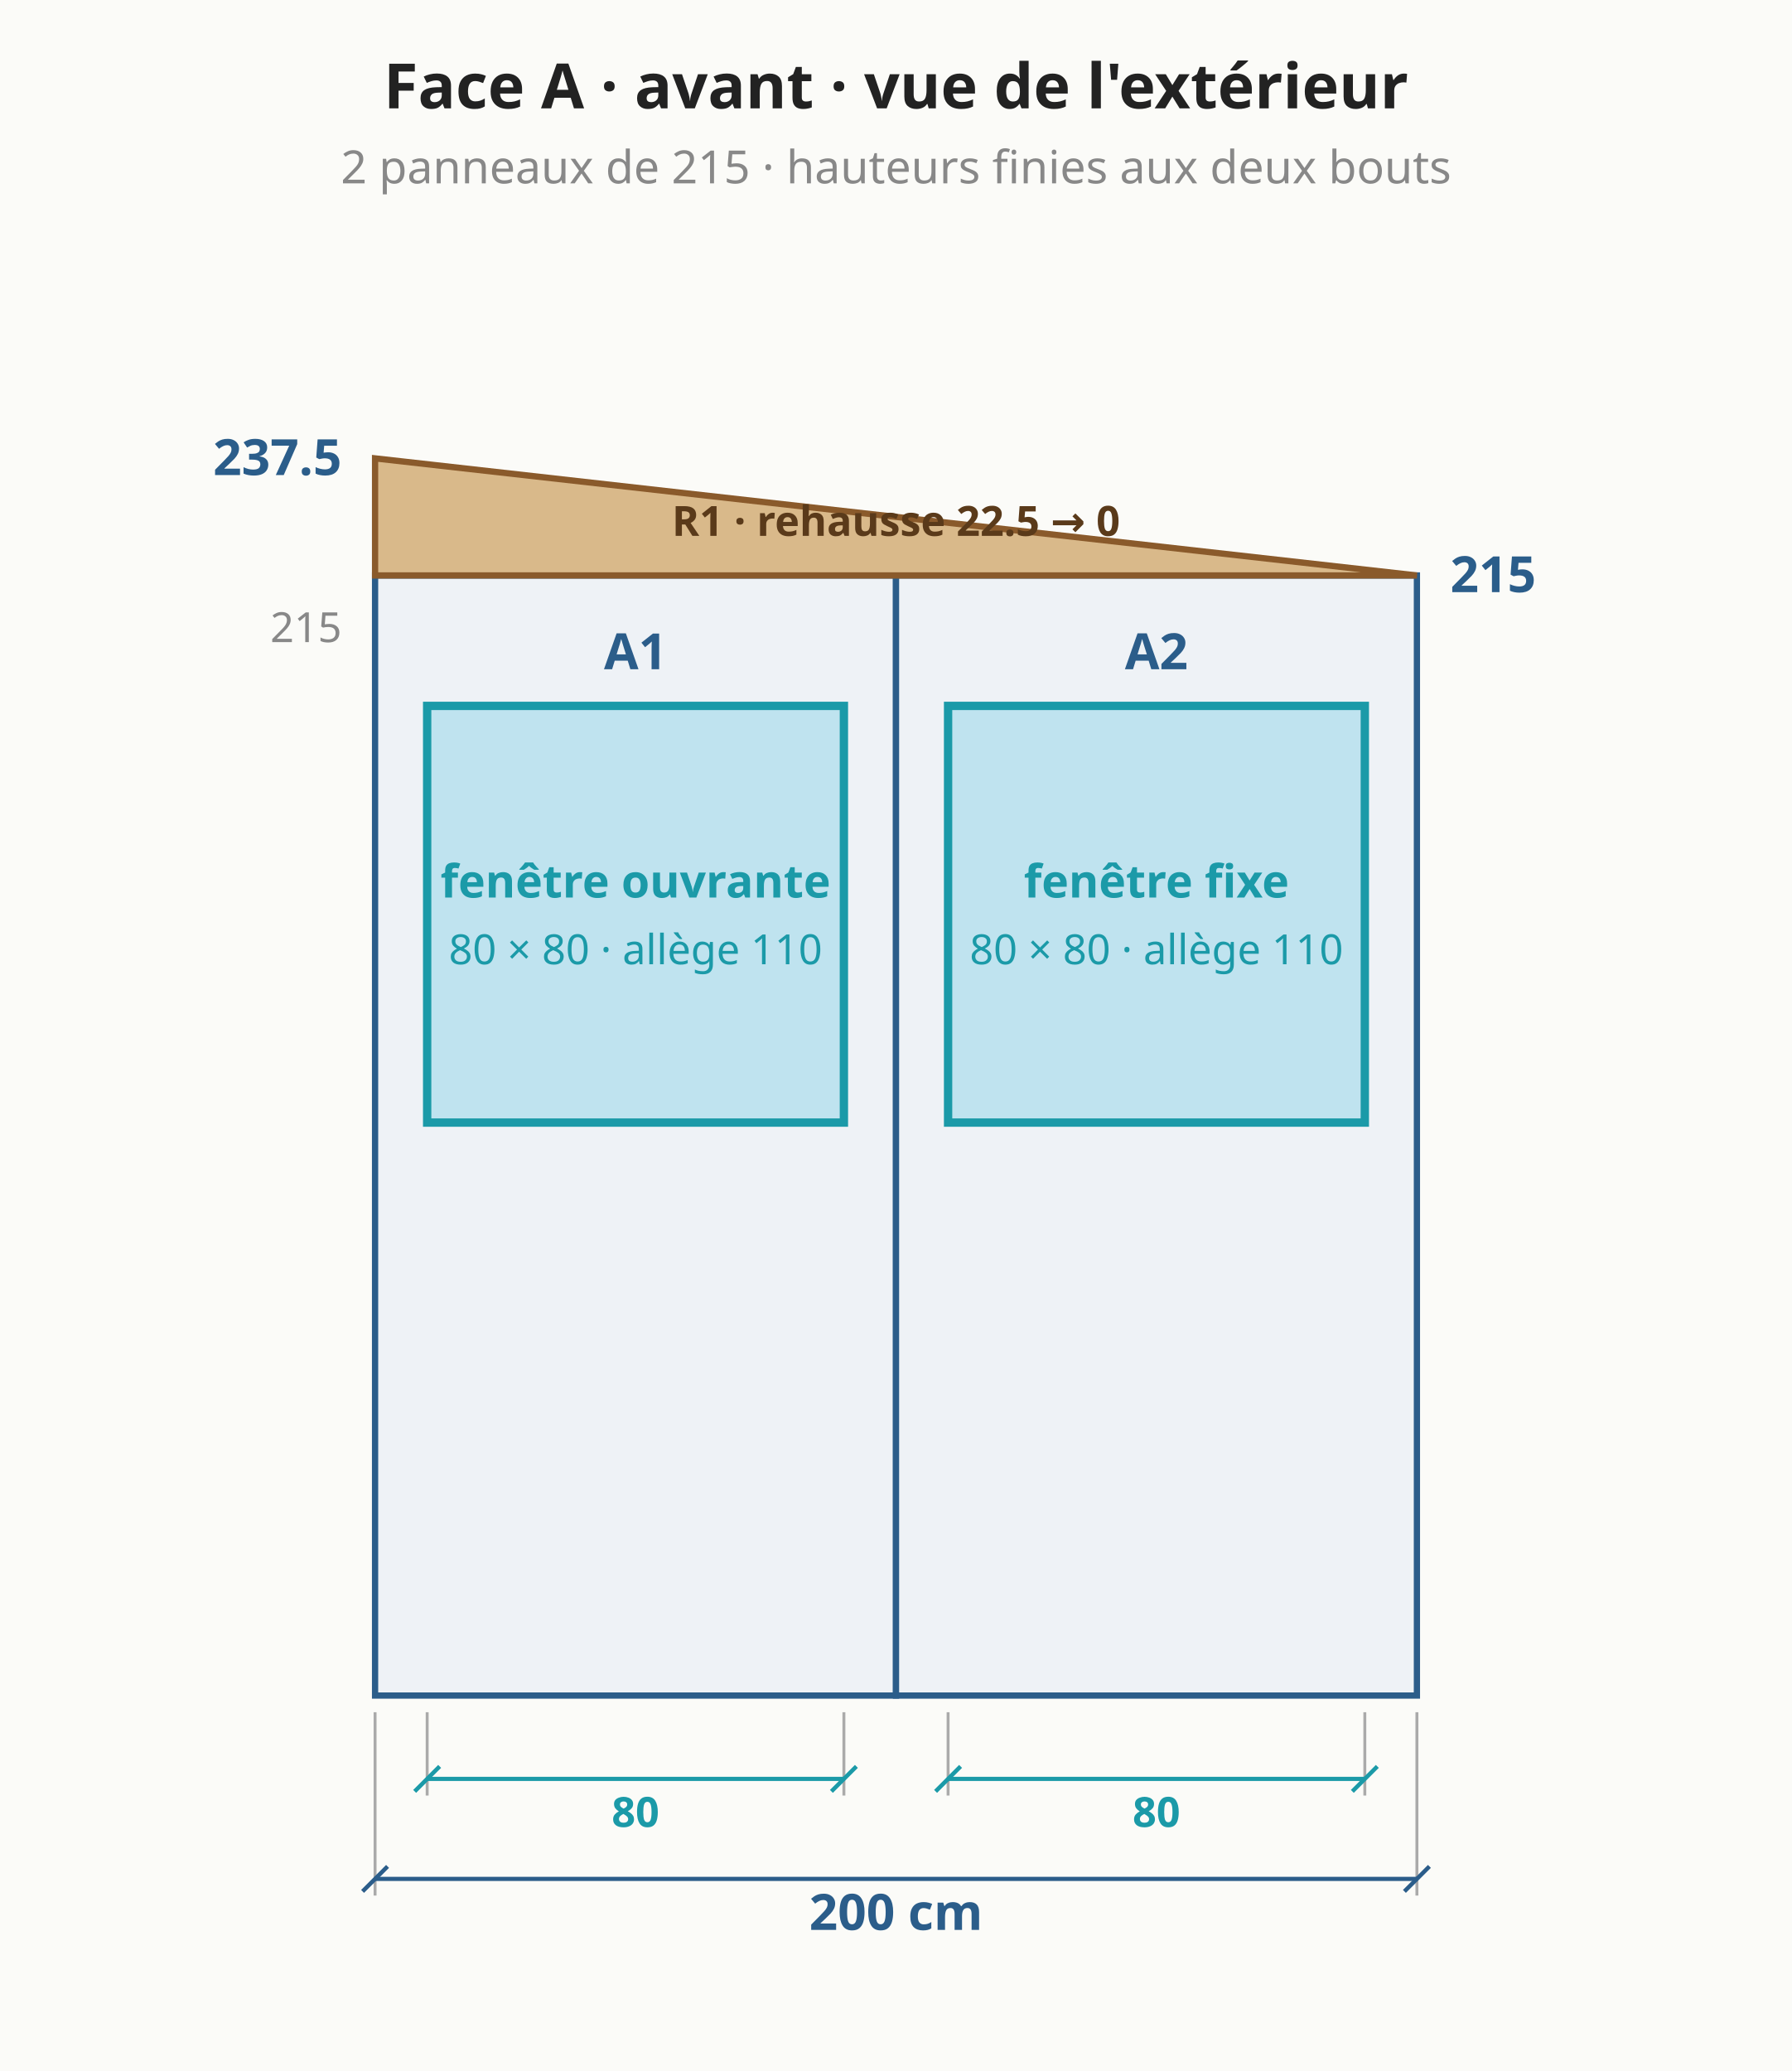
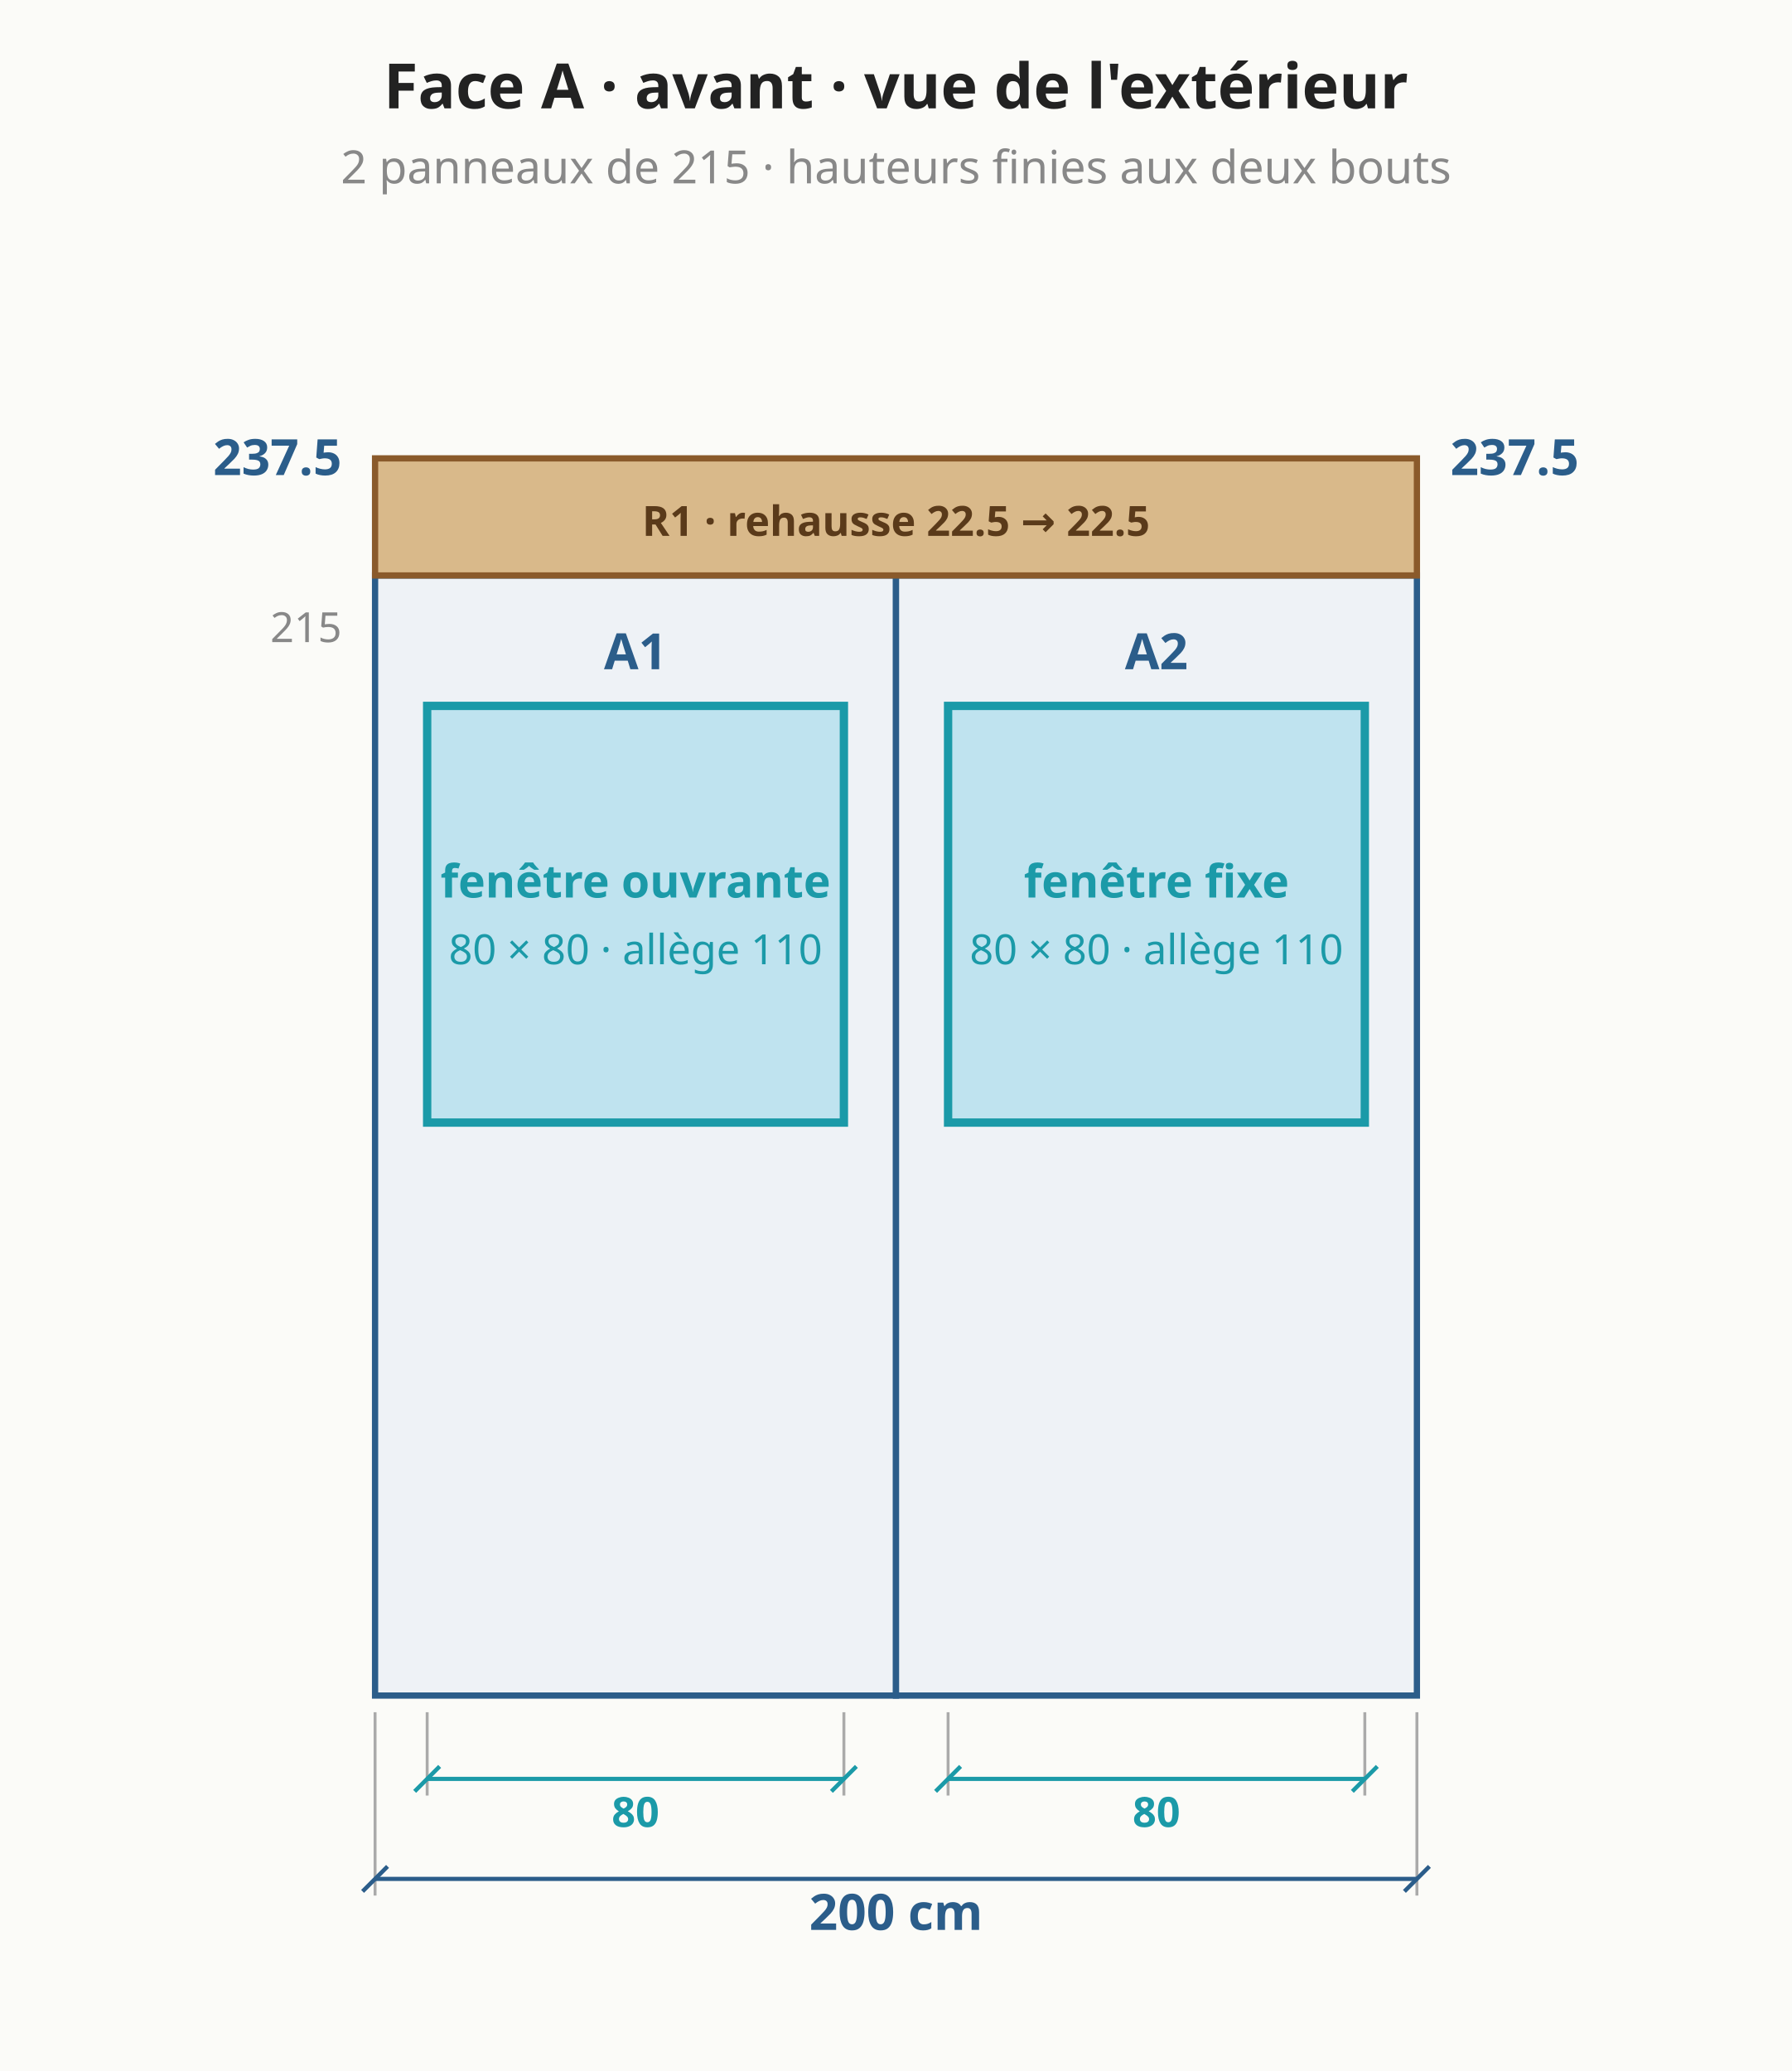
<svg xmlns="http://www.w3.org/2000/svg" viewBox="0 0 430 497" font-family="system-ui,sans-serif" font-size="13">
  <rect width="430" height="497" fill="#fbfbf8" />
  <polygon points="90.0,406.9 215.0,406.9 215.0,138.1 90.0,138.1" fill="#eef2f6" stroke="#2b5d8a" stroke-width="1.5" />
  <text x="152.5" y="160.6" text-anchor="middle" fill="#2b5d8a" font-size="12" font-weight="bold">A1</text>
  <polygon points="215.0,406.9 340.0,406.9 340.0,138.1 215.0,138.1" fill="#eef2f6" stroke="#2b5d8a" stroke-width="1.5" />
  <text x="277.5" y="160.6" text-anchor="middle" fill="#2b5d8a" font-size="12" font-weight="bold">A2</text>
-   <polygon points="90.0,138.1 340.0,138.1 340.0,138.1 90.0,110.0" fill="#d9b98a" stroke="#8a5a2b" stroke-width="1.5" />
-   <text x="215.0" y="128.6" text-anchor="middle" fill="#5a3a1a" font-size="10" font-weight="bold">R1 · rehausse 22.5 → 0</text>
+   <polygon points="90.0,138.1 340.0,138.1 340.0,110.0 90.0,110.0" fill="#d9b98a" stroke="#8a5a2b" stroke-width="1.5" />
+   <text x="215.0" y="128.6" text-anchor="middle" fill="#5a3a1a" font-size="10" font-weight="bold">R1 · rehausse 22.5 → 22.5</text>
  <rect x="102.5" y="169.4" width="100.0" height="100.0" fill="#bfe3ef" stroke="#1b9aa8" stroke-width="2" />
  <text x="152.5" y="215.4" text-anchor="middle" fill="#1b9aa8" font-size="11" font-weight="bold">fenêtre ouvrante</text>
  <text x="152.5" y="231.4" text-anchor="middle" fill="#1b9aa8" font-size="10" font-weight="normal">80 × 80 · allège 110</text>
  <line x1="102.5" y1="410.9" x2="102.5" y2="430.9" stroke="#aaa" stroke-width="0.7" />
  <line x1="202.5" y1="410.9" x2="202.5" y2="430.9" stroke="#aaa" stroke-width="0.7" />
  <line x1="102.5" y1="426.9" x2="202.5" y2="426.9" stroke="#1b9aa8" stroke-width="1" />
  <line x1="99.5" y1="429.9" x2="105.5" y2="423.9" stroke="#1b9aa8" stroke-width="1" />
  <line x1="199.5" y1="429.9" x2="205.5" y2="423.9" stroke="#1b9aa8" stroke-width="1" />
  <text x="152.5" y="434.9" text-anchor="middle" dominant-baseline="middle" fill="#1b9aa8" font-size="10" font-weight="bold" transform="rotate(0.0 152.5 434.9)">80</text>
  <rect x="227.5" y="169.4" width="100.0" height="100.0" fill="#bfe3ef" stroke="#1b9aa8" stroke-width="2" />
  <text x="277.5" y="215.4" text-anchor="middle" fill="#1b9aa8" font-size="11" font-weight="bold">fenêtre fixe</text>
  <text x="277.5" y="231.4" text-anchor="middle" fill="#1b9aa8" font-size="10" font-weight="normal">80 × 80 · allège 110</text>
  <line x1="227.5" y1="410.9" x2="227.5" y2="430.9" stroke="#aaa" stroke-width="0.7" />
  <line x1="327.5" y1="410.9" x2="327.5" y2="430.9" stroke="#aaa" stroke-width="0.7" />
  <line x1="227.5" y1="426.9" x2="327.5" y2="426.9" stroke="#1b9aa8" stroke-width="1" />
  <line x1="224.5" y1="429.9" x2="230.5" y2="423.9" stroke="#1b9aa8" stroke-width="1" />
  <line x1="324.5" y1="429.9" x2="330.5" y2="423.9" stroke="#1b9aa8" stroke-width="1" />
  <text x="277.5" y="434.9" text-anchor="middle" dominant-baseline="middle" fill="#1b9aa8" font-size="10" font-weight="bold" transform="rotate(0.0 277.5 434.9)">80</text>
  <line x1="90.0" y1="410.9" x2="90.0" y2="454.9" stroke="#aaa" stroke-width="0.7" />
  <line x1="340.0" y1="410.9" x2="340.0" y2="454.9" stroke="#aaa" stroke-width="0.7" />
  <line x1="90.0" y1="450.9" x2="340.0" y2="450.9" stroke="#2b5d8a" stroke-width="1" />
  <line x1="87.0" y1="453.9" x2="93.0" y2="447.9" stroke="#2b5d8a" stroke-width="1" />
  <line x1="337.0" y1="453.9" x2="343.0" y2="447.9" stroke="#2b5d8a" stroke-width="1" />
  <text x="215.0" y="458.9" text-anchor="middle" dominant-baseline="middle" fill="#2b5d8a" font-size="12" font-weight="bold" transform="rotate(0.0 215.0 458.9)">200 cm</text>
  <text x="82.0" y="114.0" text-anchor="end" fill="#2b5d8a" font-size="12" font-weight="bold">237.5</text>
-   <text x="348.0" y="142.1" text-anchor="start" fill="#2b5d8a" font-size="12" font-weight="bold">215</text>
+   <text x="348.0" y="114.0" text-anchor="start" fill="#2b5d8a" font-size="12" font-weight="bold">237.5</text>
  <text x="82.0" y="154.1" text-anchor="end" fill="#888" font-size="10" font-weight="normal">215</text>
  <text x="215.0" y="26.0" text-anchor="middle" fill="#222" font-size="15" font-weight="bold">Face A · avant · vue de l'extérieur</text>
  <text x="215.0" y="44.0" text-anchor="middle" fill="#888" font-size="11" font-weight="normal">2 panneaux de 215 · hauteurs finies aux deux bouts</text>
</svg>
